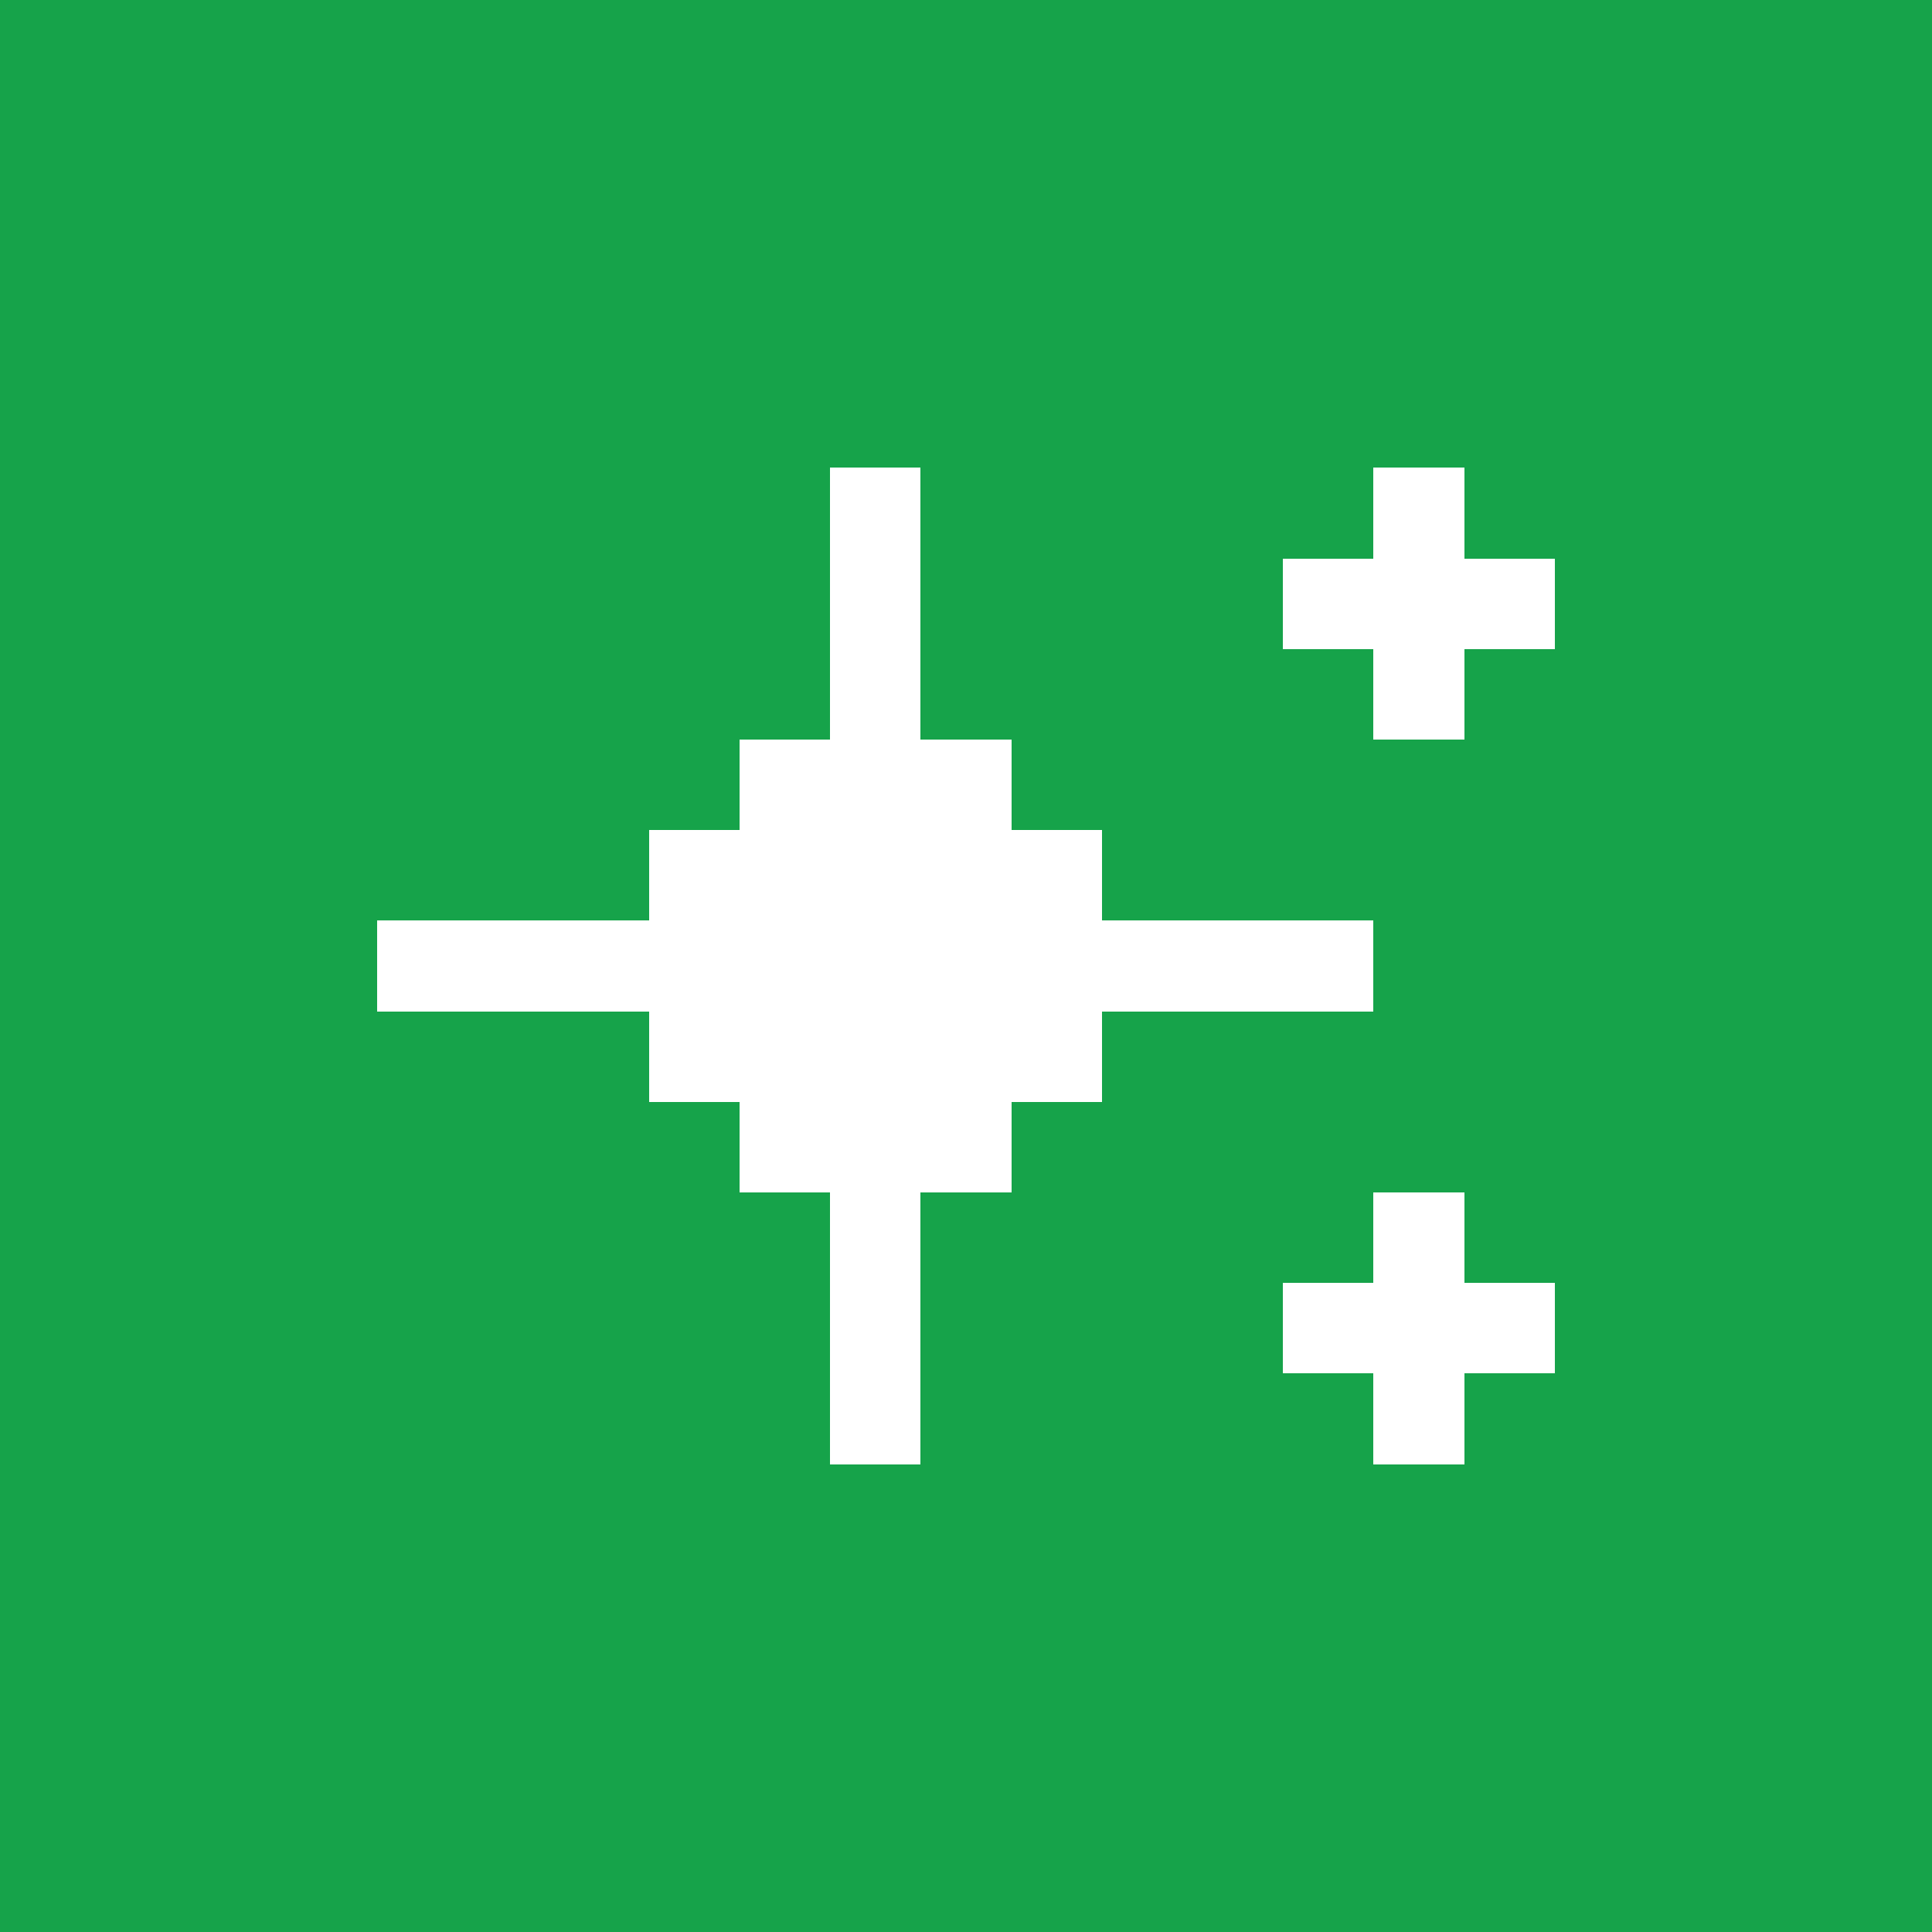
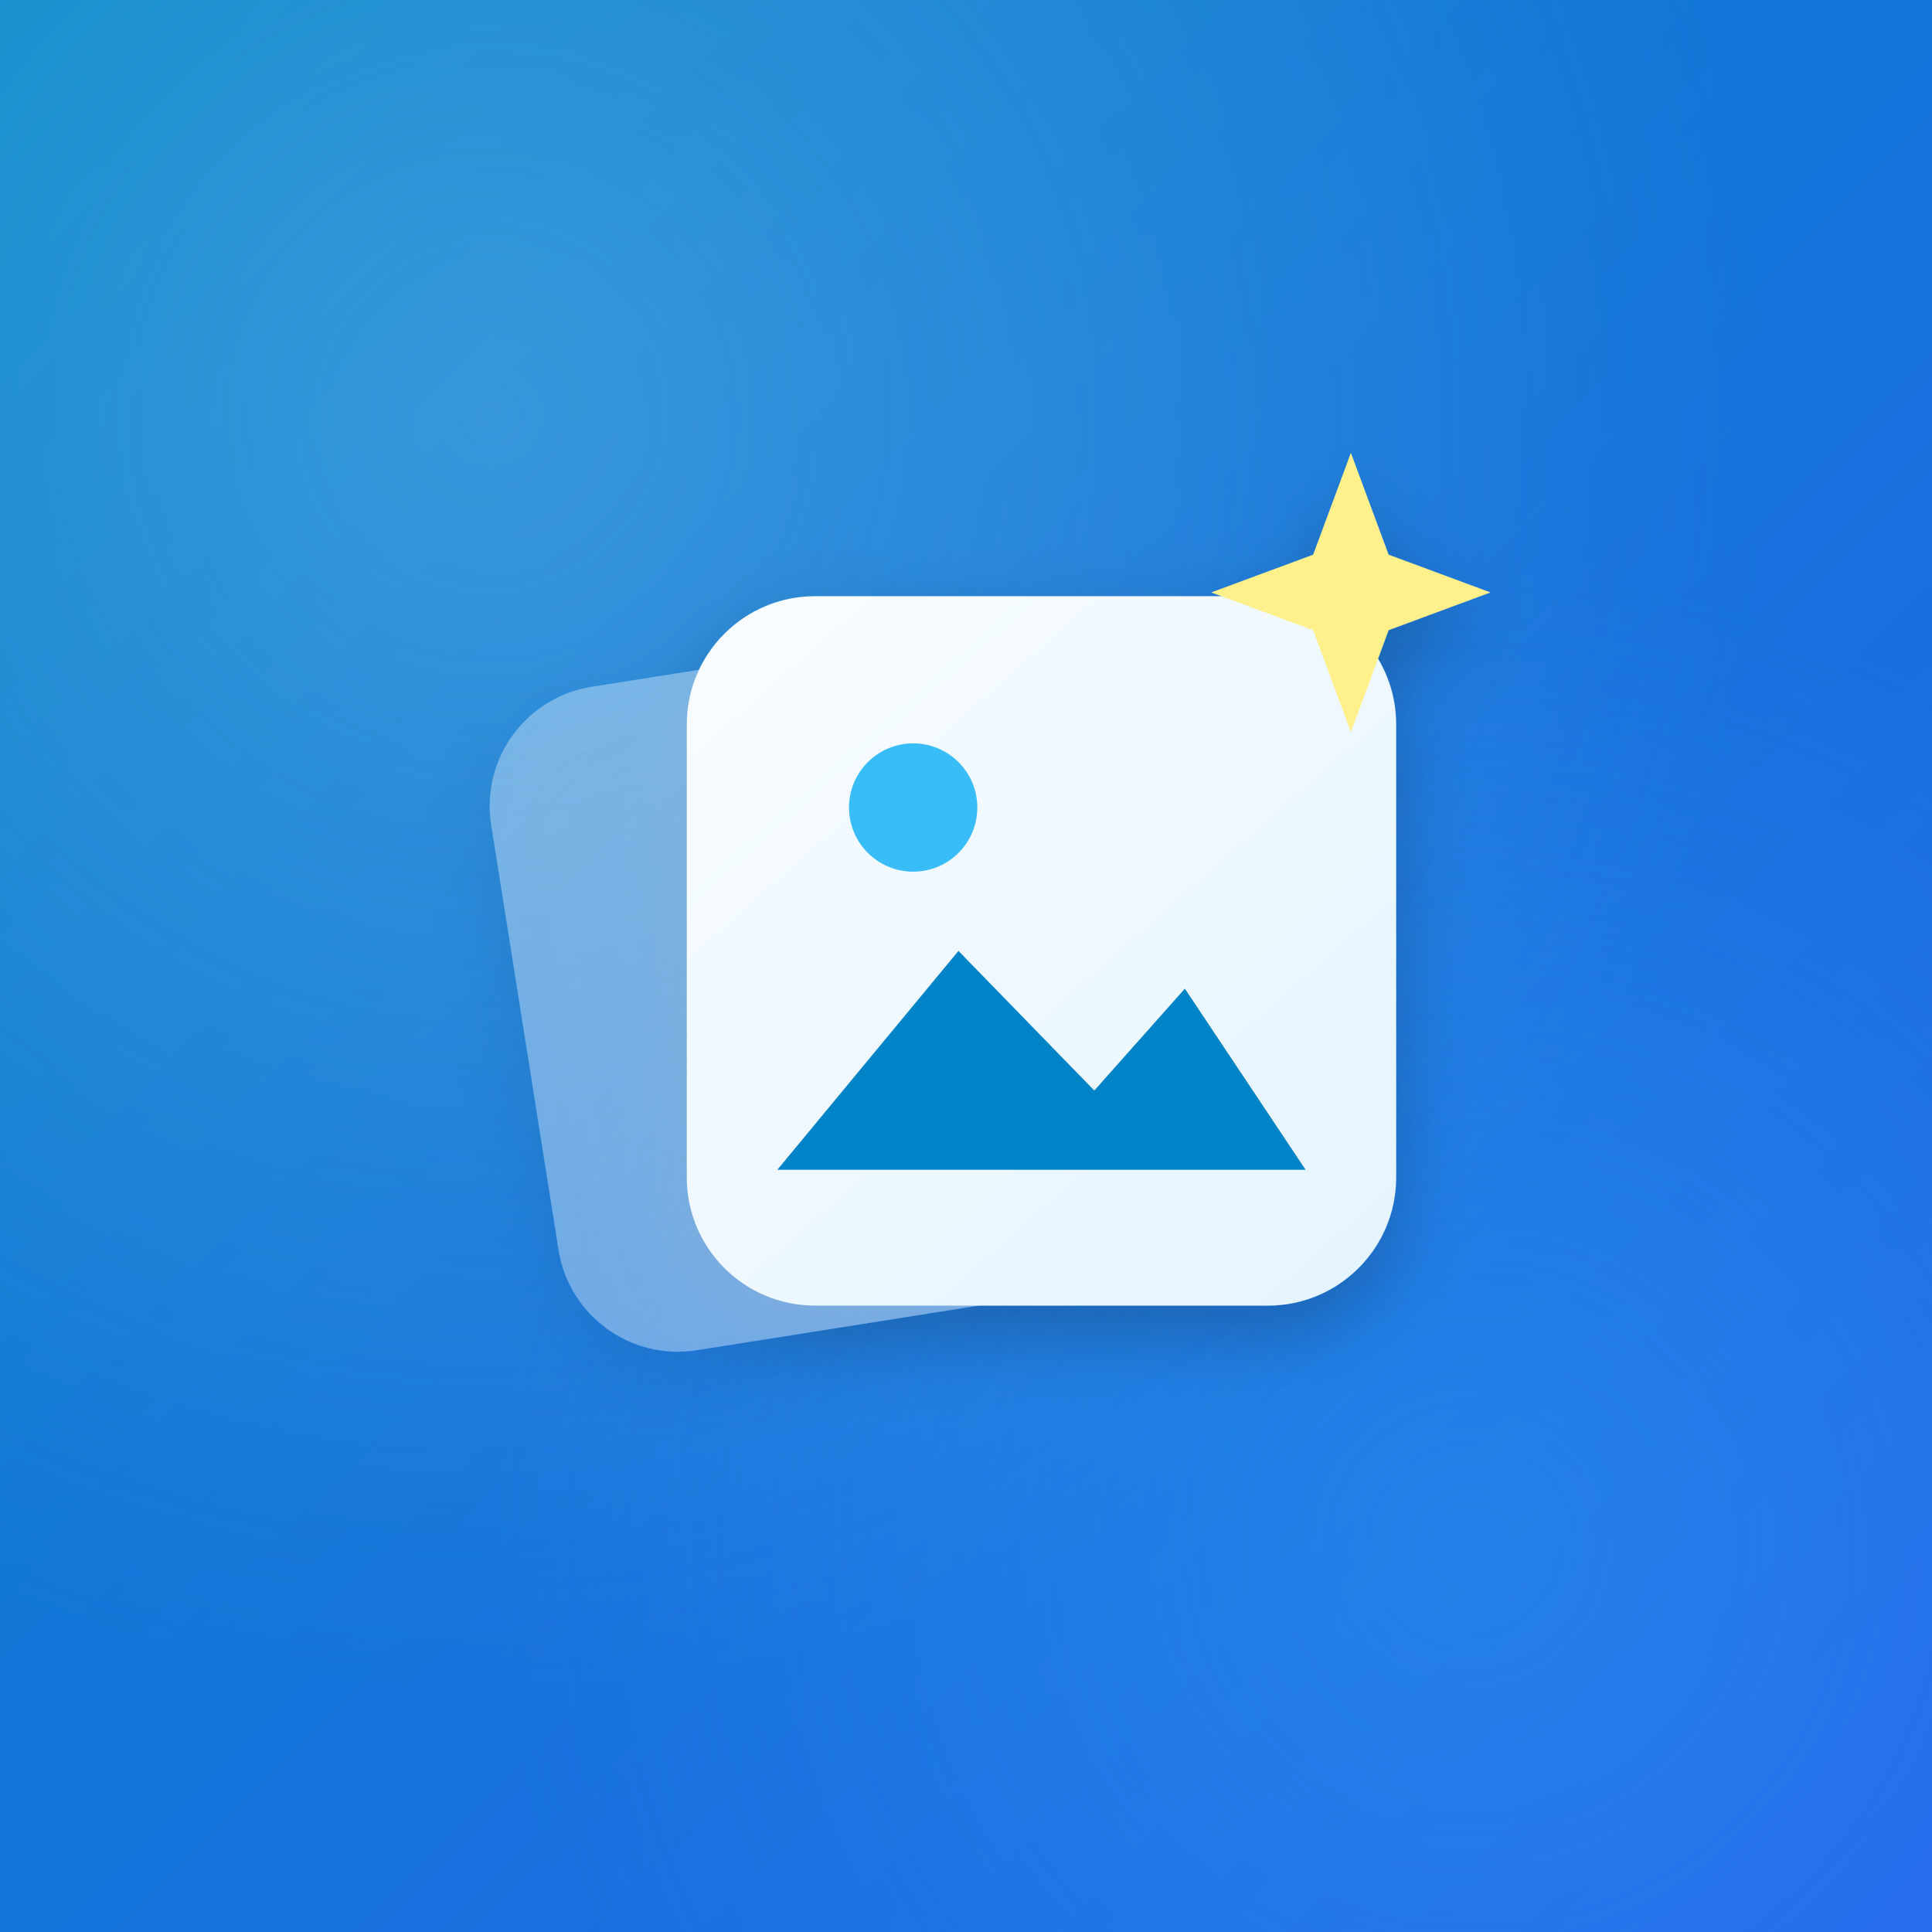
- <svg xmlns="http://www.w3.org/2000/svg" viewBox="0 0 1024 1024" shape-rendering="crispEdges">
-   <rect width="1024" height="1024" fill="#16A34A" />
-   <path fill="#FFFFFF" d="M440 248h48v144h-48zM392 392h144v48h-144zM344 440h240v48h-240zM200 488h528v48h-528zM344 536h240v48h-240zM392 584h144v48h-144zM440 632h48v144h-48zM728 248h48v48h-48zM680 296h144v48h-144zM728 344h48v48h-48zM728 632h48v48h-48zM680 680h144v48h-144zM728 728h48v48h-48z" />
+ <svg xmlns="http://www.w3.org/2000/svg" viewBox="0 0 1024 1024" width="1024" height="1024">
+   <defs>
+     <linearGradient id="bgGrad" x1="0" y1="0" x2="1024" y2="1024" gradientUnits="userSpaceOnUse">
+       <stop offset="0%" stop-color="#0284C7" />
+       <stop offset="100%" stop-color="#2563EB" />
+     </linearGradient>
+     <radialGradient id="topGlow" cx="260" cy="220" r="680" gradientUnits="userSpaceOnUse">
+       <stop offset="0%" stop-color="#BAE6FD" stop-opacity="0.26" />
+       <stop offset="100%" stop-color="#BAE6FD" stop-opacity="0" />
+     </radialGradient>
+     <radialGradient id="botGlow" cx="780" cy="820" r="520" gradientUnits="userSpaceOnUse">
+       <stop offset="0%" stop-color="#38BDF8" stop-opacity="0.28" />
+       <stop offset="100%" stop-color="#38BDF8" stop-opacity="0" />
+     </radialGradient>
+     <filter id="sh" x="-20%" y="-20%" width="140%" height="140%">
+       <feDropShadow dx="0" dy="16" stdDeviation="20" flood-color="#000000" flood-opacity="0.22" />
+     </filter>
+     <linearGradient id="fg" x1="256" y1="220" x2="768" y2="800" gradientUnits="userSpaceOnUse">
+       <stop offset="0%" stop-color="#FFFFFF" />
+       <stop offset="100%" stop-color="#E0F2FE" />
+     </linearGradient>
+   </defs>
+   <rect width="1024" height="1024" fill="url(#bgGrad)" />
+   <rect width="1024" height="1024" fill="url(#topGlow)" />
+   <rect width="1024" height="1024" fill="url(#botGlow)" />
+   <g filter="url(#sh)">
+     <rect x="276" y="344" width="356" height="356" rx="64" transform="rotate(-9 454 522)" fill="#FFFFFF" fill-opacity="0.34" />
+     <rect x="364" y="316" width="376" height="376" rx="68" fill="url(#fg)" />
+     <path d="M 412 620 L 508 504 L 580 578 L 628 524 L 692 620 Z" fill="#0284C7" />
+     <circle cx="484" cy="428" r="34" fill="#38BDF8" />
+     <path d="M 716 240 L 736 294 L 790 314 L 736 334 L 716 388 L 696 334 L 642 314 L 696 294 Z" fill="#FEF08A" />
+   </g>
</svg>
